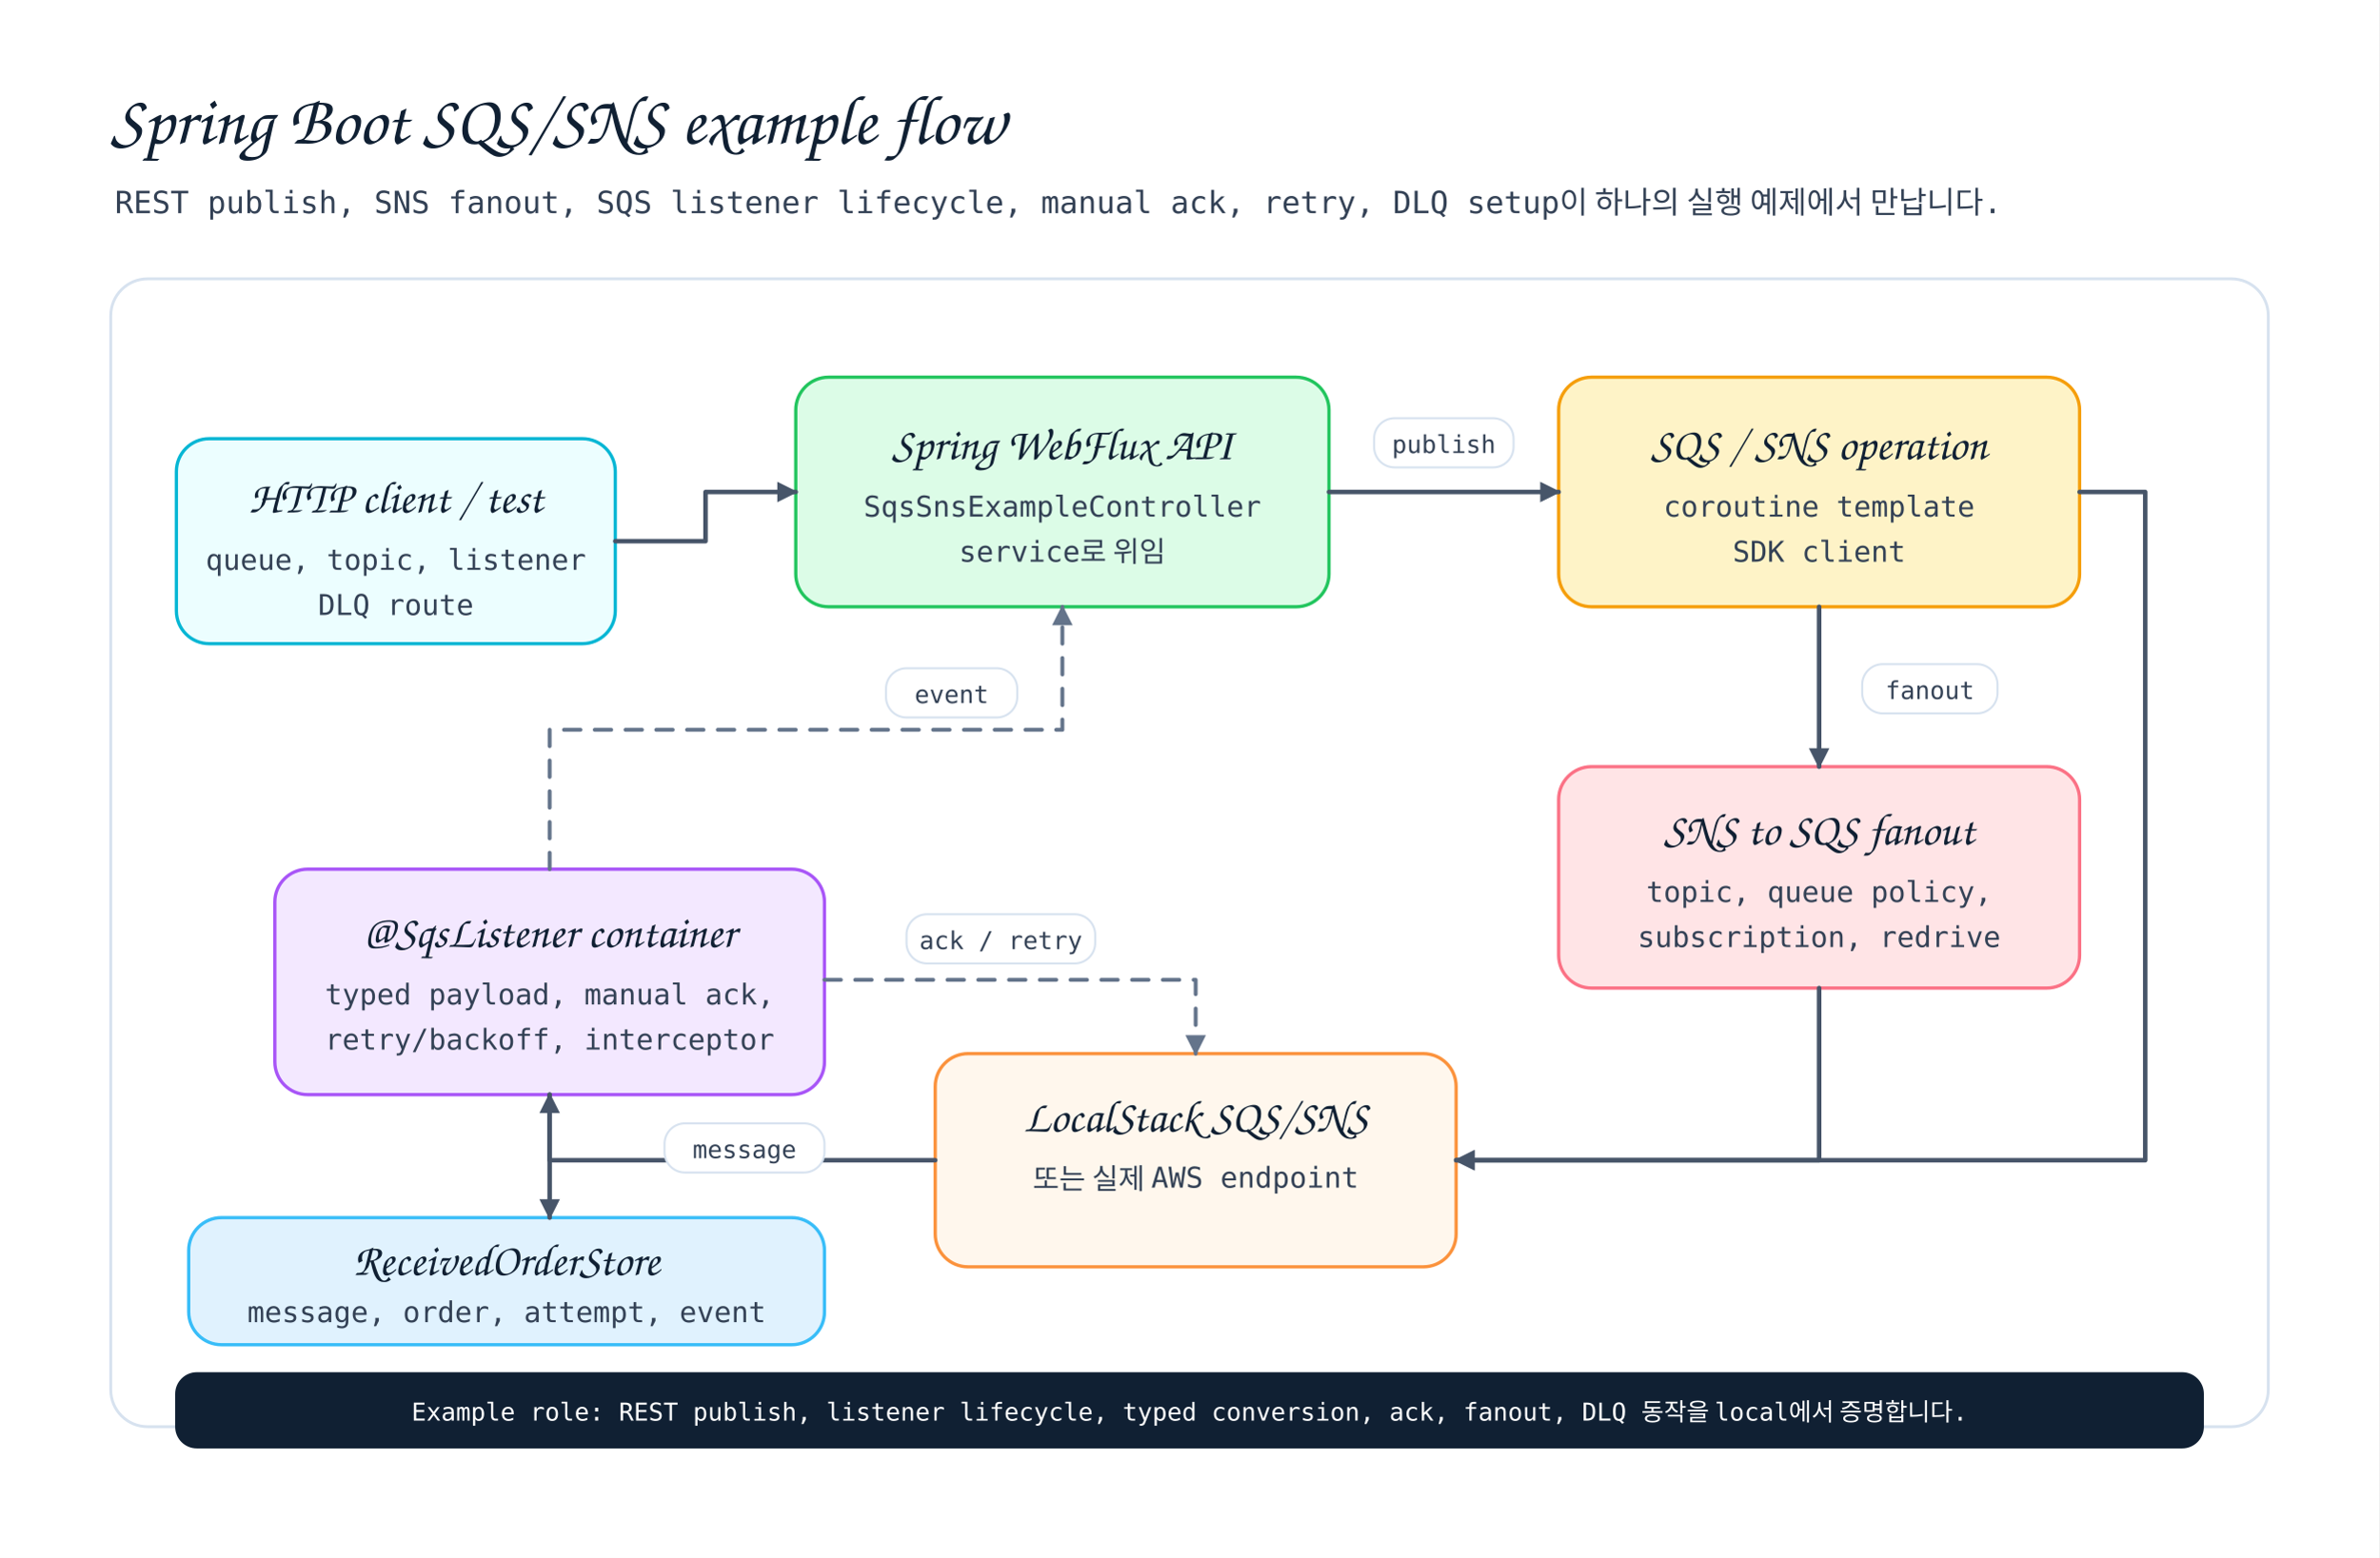
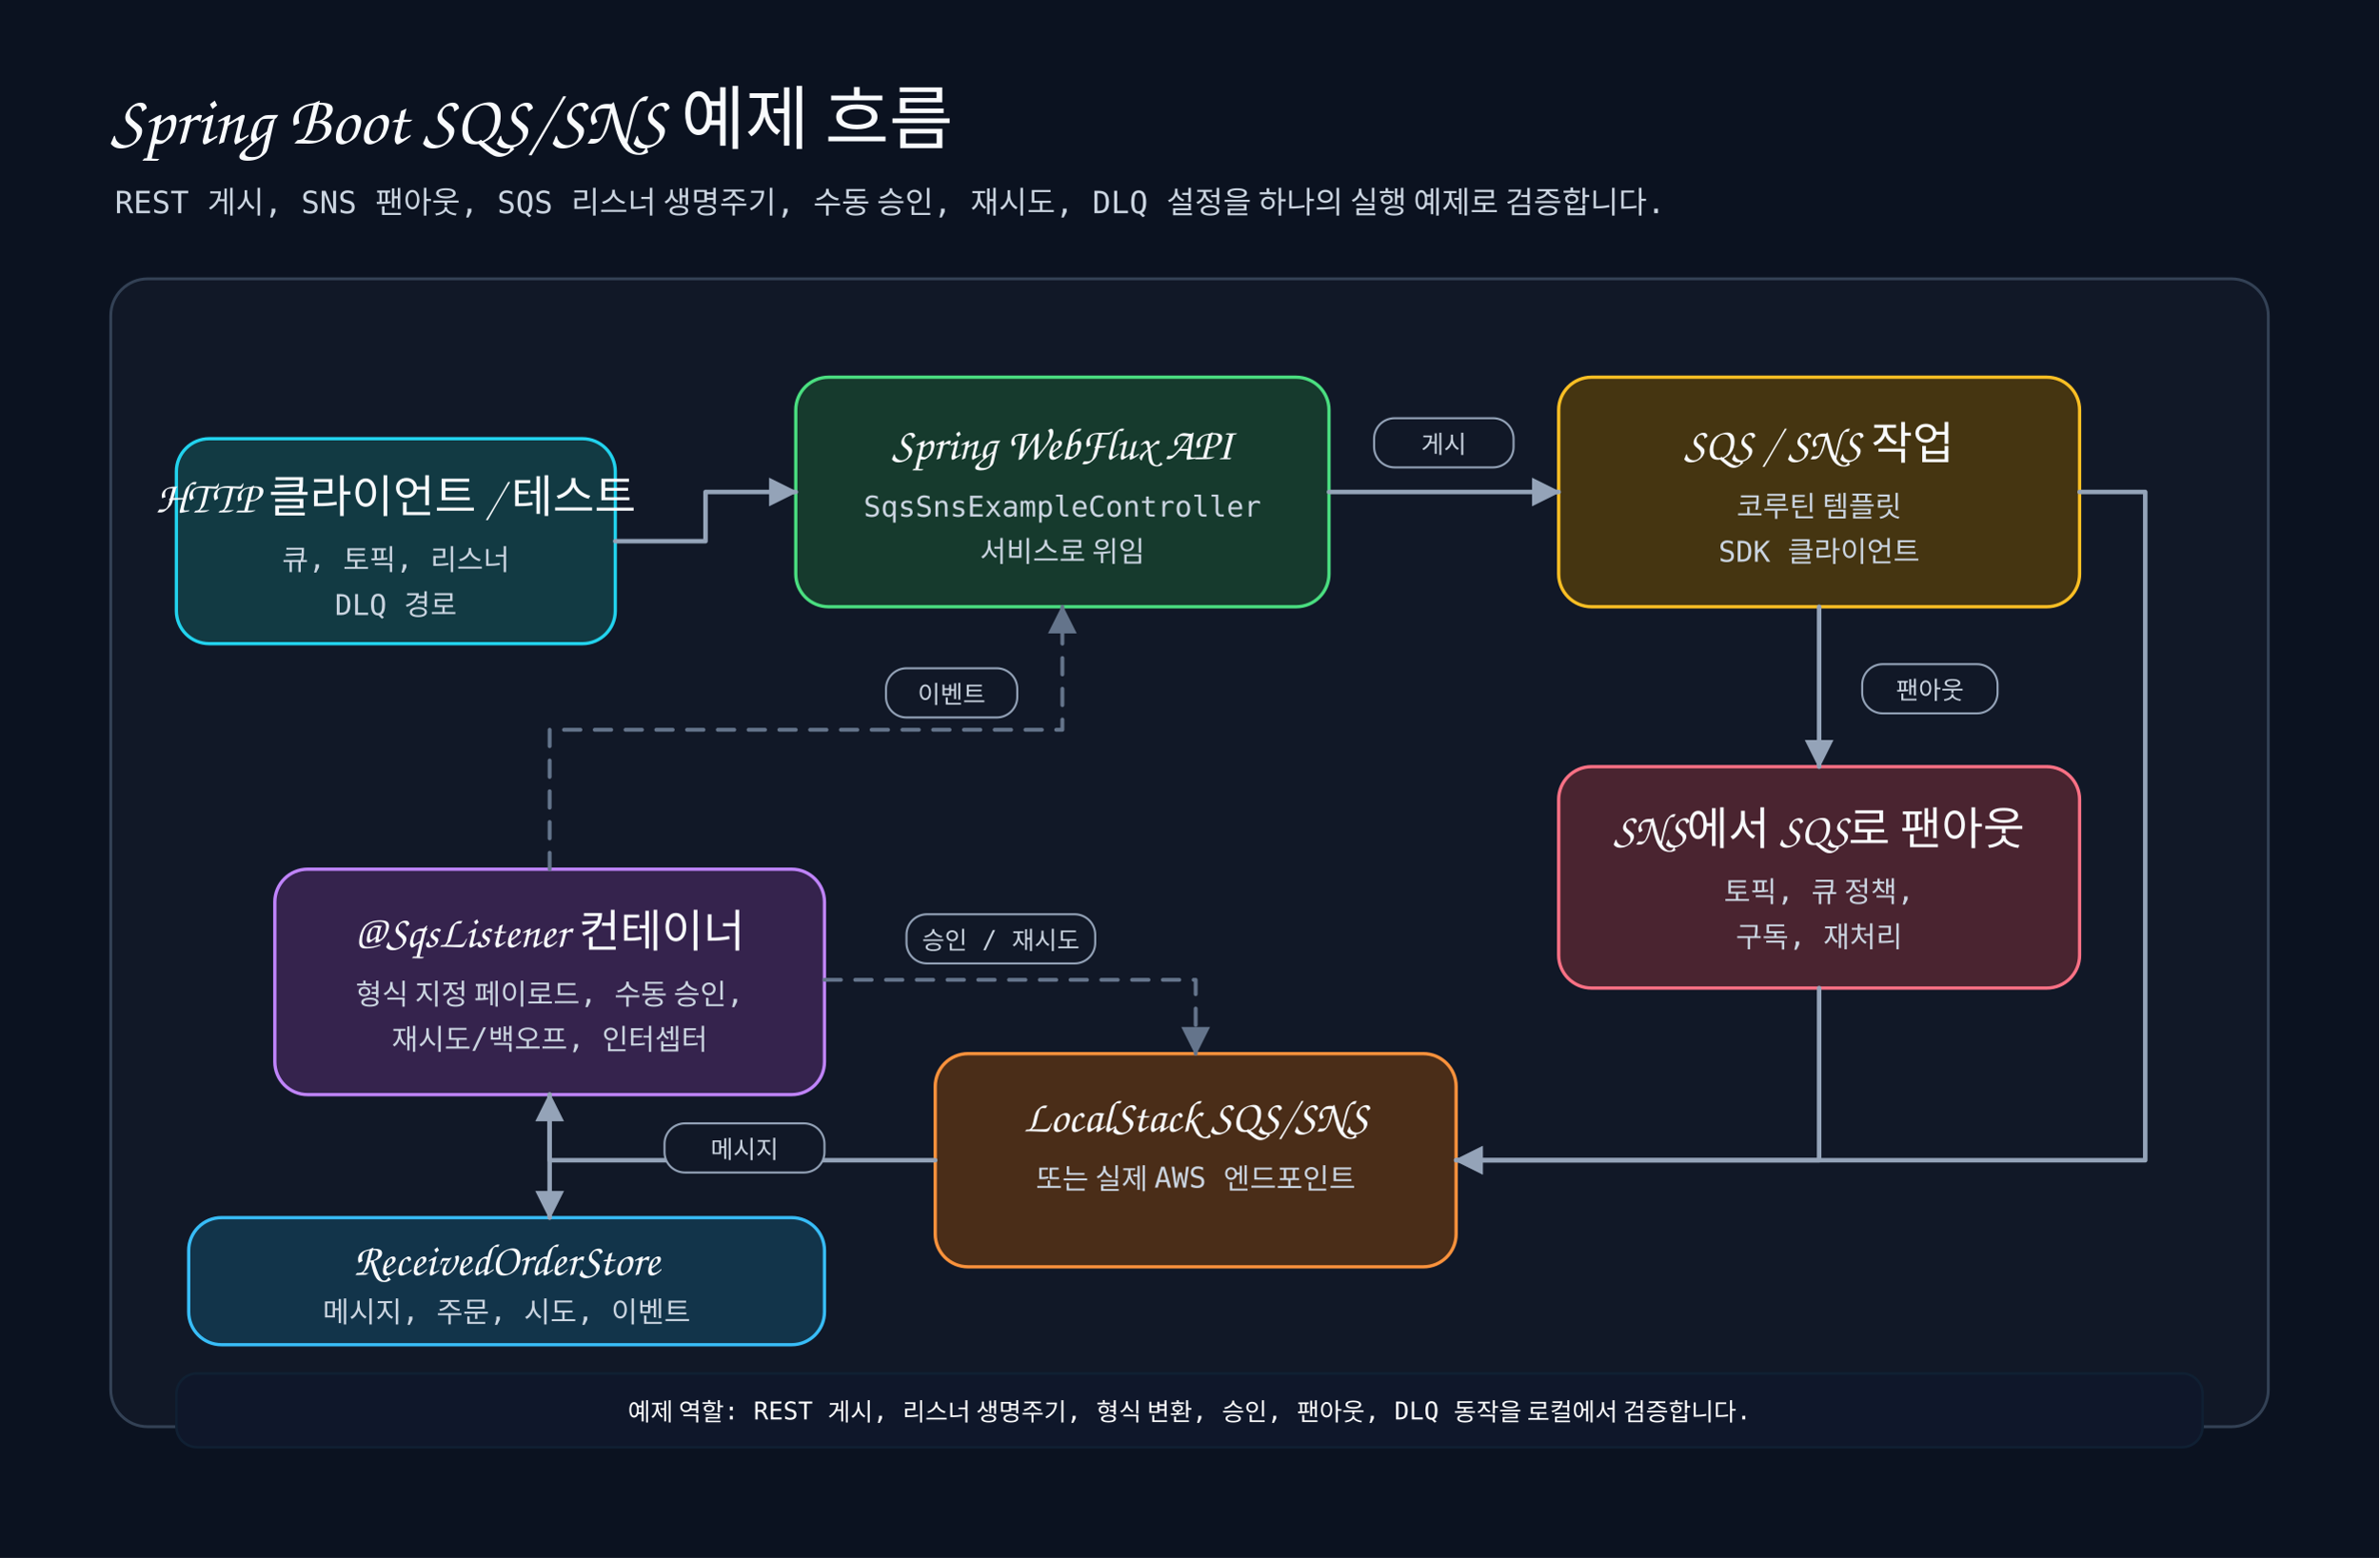
- <svg xmlns="http://www.w3.org/2000/svg" width="1160" height="760" viewBox="0 0 1160 760" role="img" aria-label="Spring Boot SQS/SNS example runtime scenario">
+ <svg xmlns="http://www.w3.org/2000/svg" width="1160" height="760" viewBox="0 0 1160 760" role="img" aria-label="Spring Boot SQS/SNS 예제 실행 구조">
  <defs>
    <style>
-       .title{font-family:'goorm Sans',cursive;font-size:34px;fill:#102033}
-       .subtitle,.body,.small{font-family:'goorm Sans Code',monospace;fill:#334155}
-       .subtitle{font-size:15px}.label{font-family:'goorm Sans',cursive;font-size:22px;fill:#102033}
+       .title{font-family:'goorm Sans',cursive;font-size:34px;fill:#f8fafc}
+       .subtitle,.body,.small{font-family:'goorm Sans Code',monospace;fill:#cbd5e1}
+       .subtitle{font-size:15px}.label{font-family:'goorm Sans',cursive;font-size:22px;fill:#f8fafc}
      .body{font-size:14px}.small{font-size:12px}
-       .panel{fill:#fff;stroke:#d7e2ef;stroke-width:1.4;rx:18}.card{stroke-width:1.6;rx:16}
-       .arrow{fill:none;stroke:#475569;stroke-width:2.2;stroke-linecap:round;stroke-linejoin:round;marker-end:url(#arrow)}
+       .panel{fill:#111827;stroke:#334155;stroke-width:1.4;rx:18}.card{stroke-width:1.6;rx:16}
+       .arrow{fill:none;stroke:#94a3b8;stroke-width:2.2;stroke-linecap:round;stroke-linejoin:round;marker-end:url(#arrow)}
      .return{fill:none;stroke:#64748b;stroke-width:1.9;stroke-dasharray:8 7;stroke-linecap:round;stroke-linejoin:round;marker-end:url(#arrowMuted)}
-       .chip{fill:#ffffff;stroke:#d7e2ef;stroke-width:1;rx:10}.footer{fill:#102033;stroke:#102033;stroke-width:1.2;rx:10}
+       .chip{fill:#111827;stroke:#94a3b8;stroke-width:1;rx:10}.footer{fill:#0f172a;stroke:#102033;stroke-width:1.2;rx:10}
      .footerText{font-family:'goorm Sans Code',monospace;font-size:12px;fill:#ffffff}
    </style>
-     <marker id="arrow" viewBox="0 0 10 10" markerWidth="10" markerHeight="10" refX="9" refY="5" orient="auto" markerUnits="userSpaceOnUse">
-       <path d="M 0 0 L 10 5 L 0 10 Z" fill="#475569" />
+     <marker id="arrow" viewBox="0 0 14 14" markerWidth="14" markerHeight="14" refX="13" refY="7" orient="auto" markerUnits="userSpaceOnUse">
+       <path d="M 0 0 L 14 7 L 0 14 Z" fill="#94a3b8" />
    </marker>
-     <marker id="arrowMuted" viewBox="0 0 10 10" markerWidth="10" markerHeight="10" refX="9" refY="5" orient="auto" markerUnits="userSpaceOnUse">
-       <path d="M 0 0 L 10 5 L 0 10 Z" fill="#64748b" />
+     <marker id="arrowMuted" viewBox="0 0 14 14" markerWidth="14" markerHeight="14" refX="13" refY="7" orient="auto" markerUnits="userSpaceOnUse">
+       <path d="M 0 0 L 14 7 L 0 14 Z" fill="#64748b" />
    </marker>
  </defs>
-   <rect width="1160" height="760" fill="#ffffff" />
-   <text class="title" x="54" y="70">Spring Boot SQS/SNS example flow</text>
-   <text class="subtitle" x="56" y="104">REST publish, SNS fanout, SQS listener lifecycle, manual ack, retry, DLQ setup이 하나의 실행 예제에서 만납니다.</text>
+   <rect width="1160" height="760" fill="#0b1220" />
+   <text class="title" x="54" y="70">Spring Boot SQS/SNS 예제 흐름</text>
+   <text class="subtitle" x="56" y="104">REST 게시, SNS 팬아웃, SQS 리스너 생명주기, 수동 승인, 재시도, DLQ 설정을 하나의 실행 예제로 검증합니다.</text>
  <rect class="panel" x="54" y="136" width="1052" height="560" />
-   <rect class="card" x="86" y="214" width="214" height="100" fill="#ecfeff" stroke="#06b6d4" />
-   <text class="label" x="193" y="250" text-anchor="middle">HTTP client / test</text>
-   <text class="body" x="193" y="278" text-anchor="middle">queue, topic, listener</text>
-   <text class="body" x="193" y="300" text-anchor="middle">DLQ route</text>
-   <rect class="card" x="388" y="184" width="260" height="112" fill="#dcfce7" stroke="#22c55e" />
+   <rect class="card" x="86" y="214" width="214" height="100" fill="#123a43" stroke="#22d3ee" />
+   <text class="label" x="193" y="250" text-anchor="middle">HTTP 클라이언트 / 테스트</text>
+   <text class="body" x="193" y="278" text-anchor="middle">큐, 토픽, 리스너</text>
+   <text class="body" x="193" y="300" text-anchor="middle">DLQ 경로</text>
+   <rect class="card" x="388" y="184" width="260" height="112" fill="#163a2d" stroke="#4ade80" />
  <text class="label" x="518" y="224" text-anchor="middle">Spring WebFlux API</text>
  <text class="body" x="518" y="252" text-anchor="middle">SqsSnsExampleController</text>
-   <text class="body" x="518" y="274" text-anchor="middle">service로 위임</text>
-   <rect class="card" x="760" y="184" width="254" height="112" fill="#fef3c7" stroke="#f59e0b" />
-   <text class="label" x="887" y="224" text-anchor="middle">SQS / SNS operation</text>
-   <text class="body" x="887" y="252" text-anchor="middle">coroutine template</text>
-   <text class="body" x="887" y="274" text-anchor="middle">SDK client</text>
-   <rect class="card" x="760" y="374" width="254" height="108" fill="#ffe4e6" stroke="#fb7185" />
-   <text class="label" x="887" y="412" text-anchor="middle">SNS to SQS fanout</text>
-   <text class="body" x="887" y="440" text-anchor="middle">topic, queue policy,</text>
-   <text class="body" x="887" y="462" text-anchor="middle">subscription, redrive</text>
-   <rect class="card" x="456" y="514" width="254" height="104" fill="#fff7ed" stroke="#fb923c" />
+   <text class="body" x="518" y="274" text-anchor="middle">서비스로 위임</text>
+   <rect class="card" x="760" y="184" width="254" height="112" fill="#453511" stroke="#fbbf24" />
+   <text class="label" x="887" y="224" text-anchor="middle">SQS / SNS 작업</text>
+   <text class="body" x="887" y="252" text-anchor="middle">코루틴 템플릿</text>
+   <text class="body" x="887" y="274" text-anchor="middle">SDK 클라이언트</text>
+   <rect class="card" x="760" y="374" width="254" height="108" fill="#4a2430" stroke="#fb7185" />
+   <text class="label" x="887" y="412" text-anchor="middle">SNS에서 SQS로 팬아웃</text>
+   <text class="body" x="887" y="440" text-anchor="middle">토픽, 큐 정책,</text>
+   <text class="body" x="887" y="462" text-anchor="middle">구독, 재처리</text>
+   <rect class="card" x="456" y="514" width="254" height="104" fill="#4a2d18" stroke="#fb923c" />
  <text class="label" x="583" y="552" text-anchor="middle">LocalStack SQS/SNS</text>
-   <text class="body" x="583" y="580" text-anchor="middle">또는 실제 AWS endpoint</text>
-   <rect class="card" x="134" y="424" width="268" height="110" fill="#f3e8ff" stroke="#a855f7" />
-   <text class="label" x="268" y="462" text-anchor="middle">@SqsListener container</text>
-   <text class="body" x="268" y="490" text-anchor="middle">typed payload, manual ack,</text>
-   <text class="body" x="268" y="512" text-anchor="middle">retry/backoff, interceptor</text>
-   <rect class="card" x="92" y="594" width="310" height="62" fill="#e0f2fe" stroke="#38bdf8" />
+   <text class="body" x="583" y="580" text-anchor="middle">또는 실제 AWS 엔드포인트</text>
+   <rect class="card" x="134" y="424" width="268" height="110" fill="#35234d" stroke="#c084fc" />
+   <text class="label" x="268" y="462" text-anchor="middle">@SqsListener 컨테이너</text>
+   <text class="body" x="268" y="490" text-anchor="middle">형식 지정 페이로드, 수동 승인,</text>
+   <text class="body" x="268" y="512" text-anchor="middle">재시도/백오프, 인터셉터</text>
+   <rect class="card" x="92" y="594" width="310" height="62" fill="#12344a" stroke="#38bdf8" />
  <text class="label" x="247" y="622" text-anchor="middle">ReceivedOrderStore</text>
-   <text class="body" x="247" y="645" text-anchor="middle">message, order, attempt, event</text>
+   <text class="body" x="247" y="645" text-anchor="middle">메시지, 주문, 시도, 이벤트</text>
  <polyline class="arrow" points="300,264 344,264 344,240 388,240" />
  <polyline class="arrow" points="648,240 760,240" />
  <rect class="chip" x="670" y="204" width="68" height="24" />
-   <text class="small" x="704" y="221" text-anchor="middle">publish</text>
+   <text class="small" x="704" y="221" text-anchor="middle">게시</text>
  <polyline class="arrow" points="887,296 887,374" />
  <rect class="chip" x="908" y="324" width="66" height="24" />
-   <text class="small" x="941" y="341" text-anchor="middle">fanout</text>
+   <text class="small" x="941" y="341" text-anchor="middle">팬아웃</text>
  <polyline class="arrow" points="887,482 887,566 710,566" />
  <polyline class="arrow" points="1014,240 1046,240 1046,566 710,566" />
  <polyline class="arrow" points="456,566 268,566 268,534" />
  <rect class="chip" x="324" y="548" width="78" height="24" />
-   <text class="small" x="363" y="565" text-anchor="middle">message</text>
+   <text class="small" x="363" y="565" text-anchor="middle">메시지</text>
  <polyline class="return" points="268,424 268,356 518,356 518,296" />
  <rect class="chip" x="432" y="326" width="64" height="24" />
-   <text class="small" x="464" y="343" text-anchor="middle">event</text>
+   <text class="small" x="464" y="343" text-anchor="middle">이벤트</text>
  <polyline class="return" points="402,478 583,478 583,514" />
  <rect class="chip" x="442" y="446" width="92" height="24" />
-   <text class="small" x="488" y="463" text-anchor="middle">ack / retry</text>
+   <text class="small" x="488" y="463" text-anchor="middle">승인 / 재시도</text>
  <polyline class="arrow" points="268,534 268,594" />
  <rect class="footer" x="86" y="670" width="988" height="36" />
-   <text class="footerText" x="580" y="693" text-anchor="middle">Example role: REST publish, listener lifecycle, typed conversion, ack, fanout, DLQ 동작을 local에서 증명합니다.</text>
+   <text class="footerText" x="580" y="693" text-anchor="middle">예제 역할: REST 게시, 리스너 생명주기, 형식 변환, 승인, 팬아웃, DLQ 동작을 로컬에서 검증합니다.</text>
  <path class="connector" d="M2 2 L3 2" fill="none" stroke="transparent" />
</svg>
